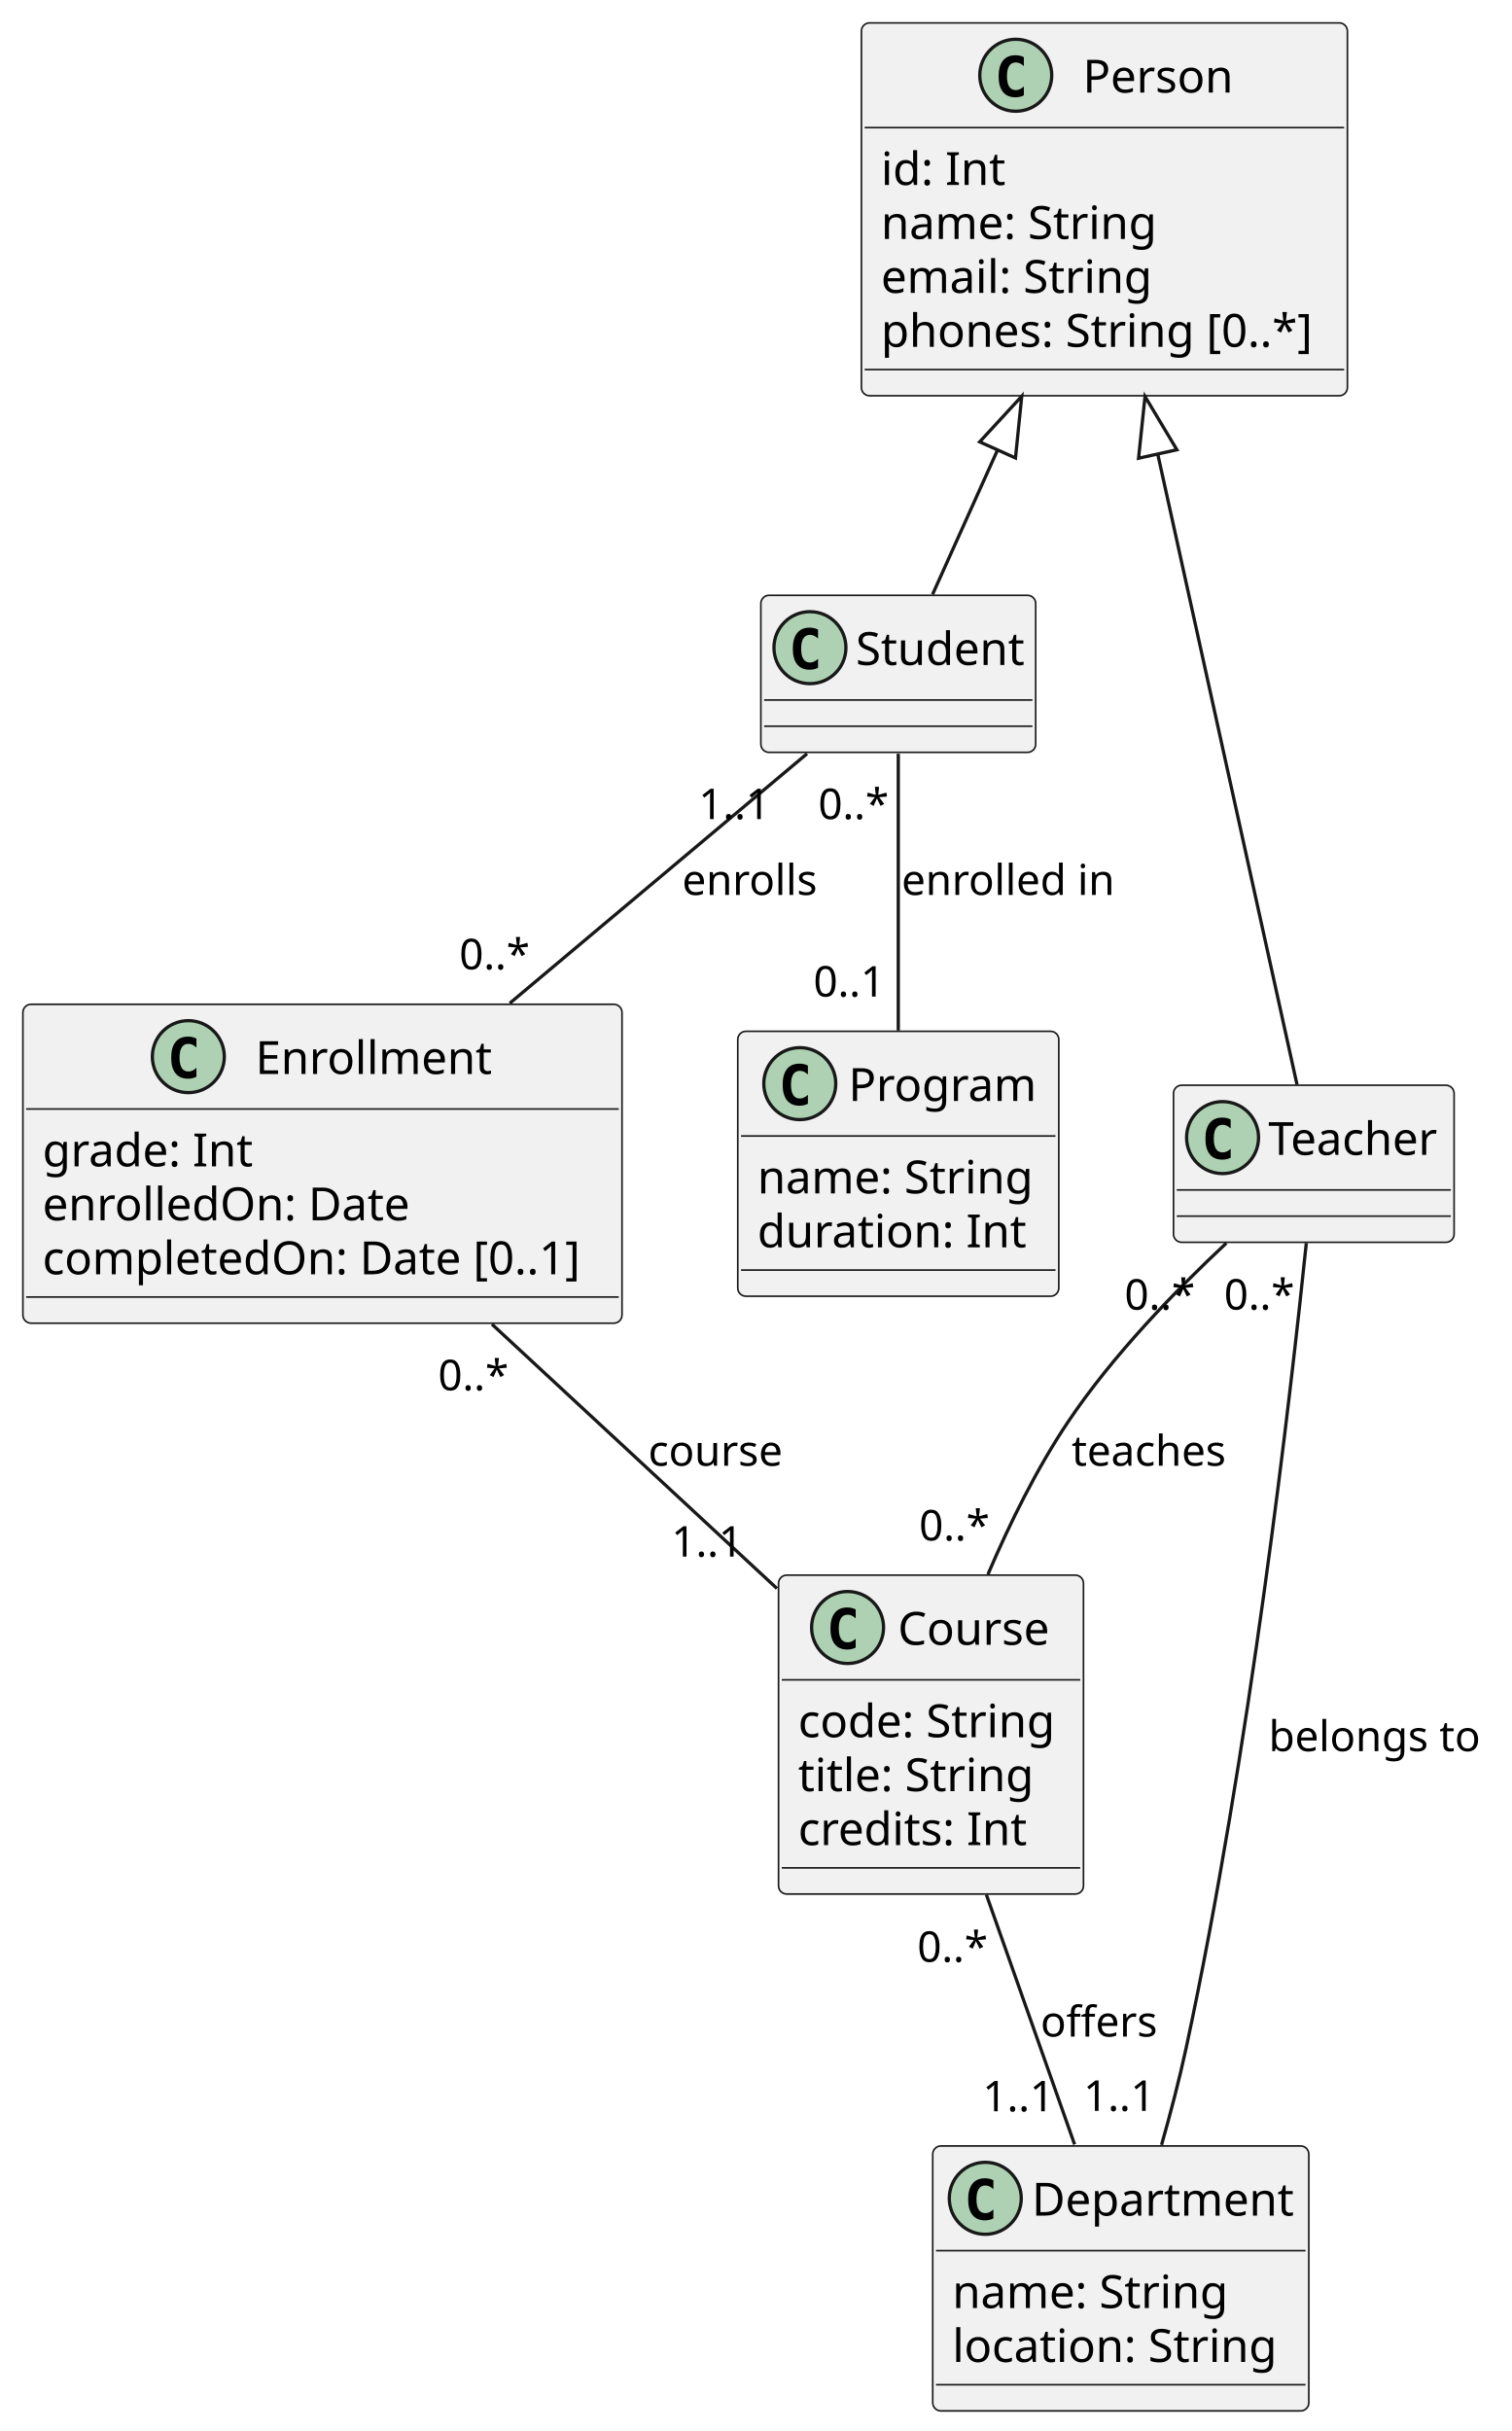
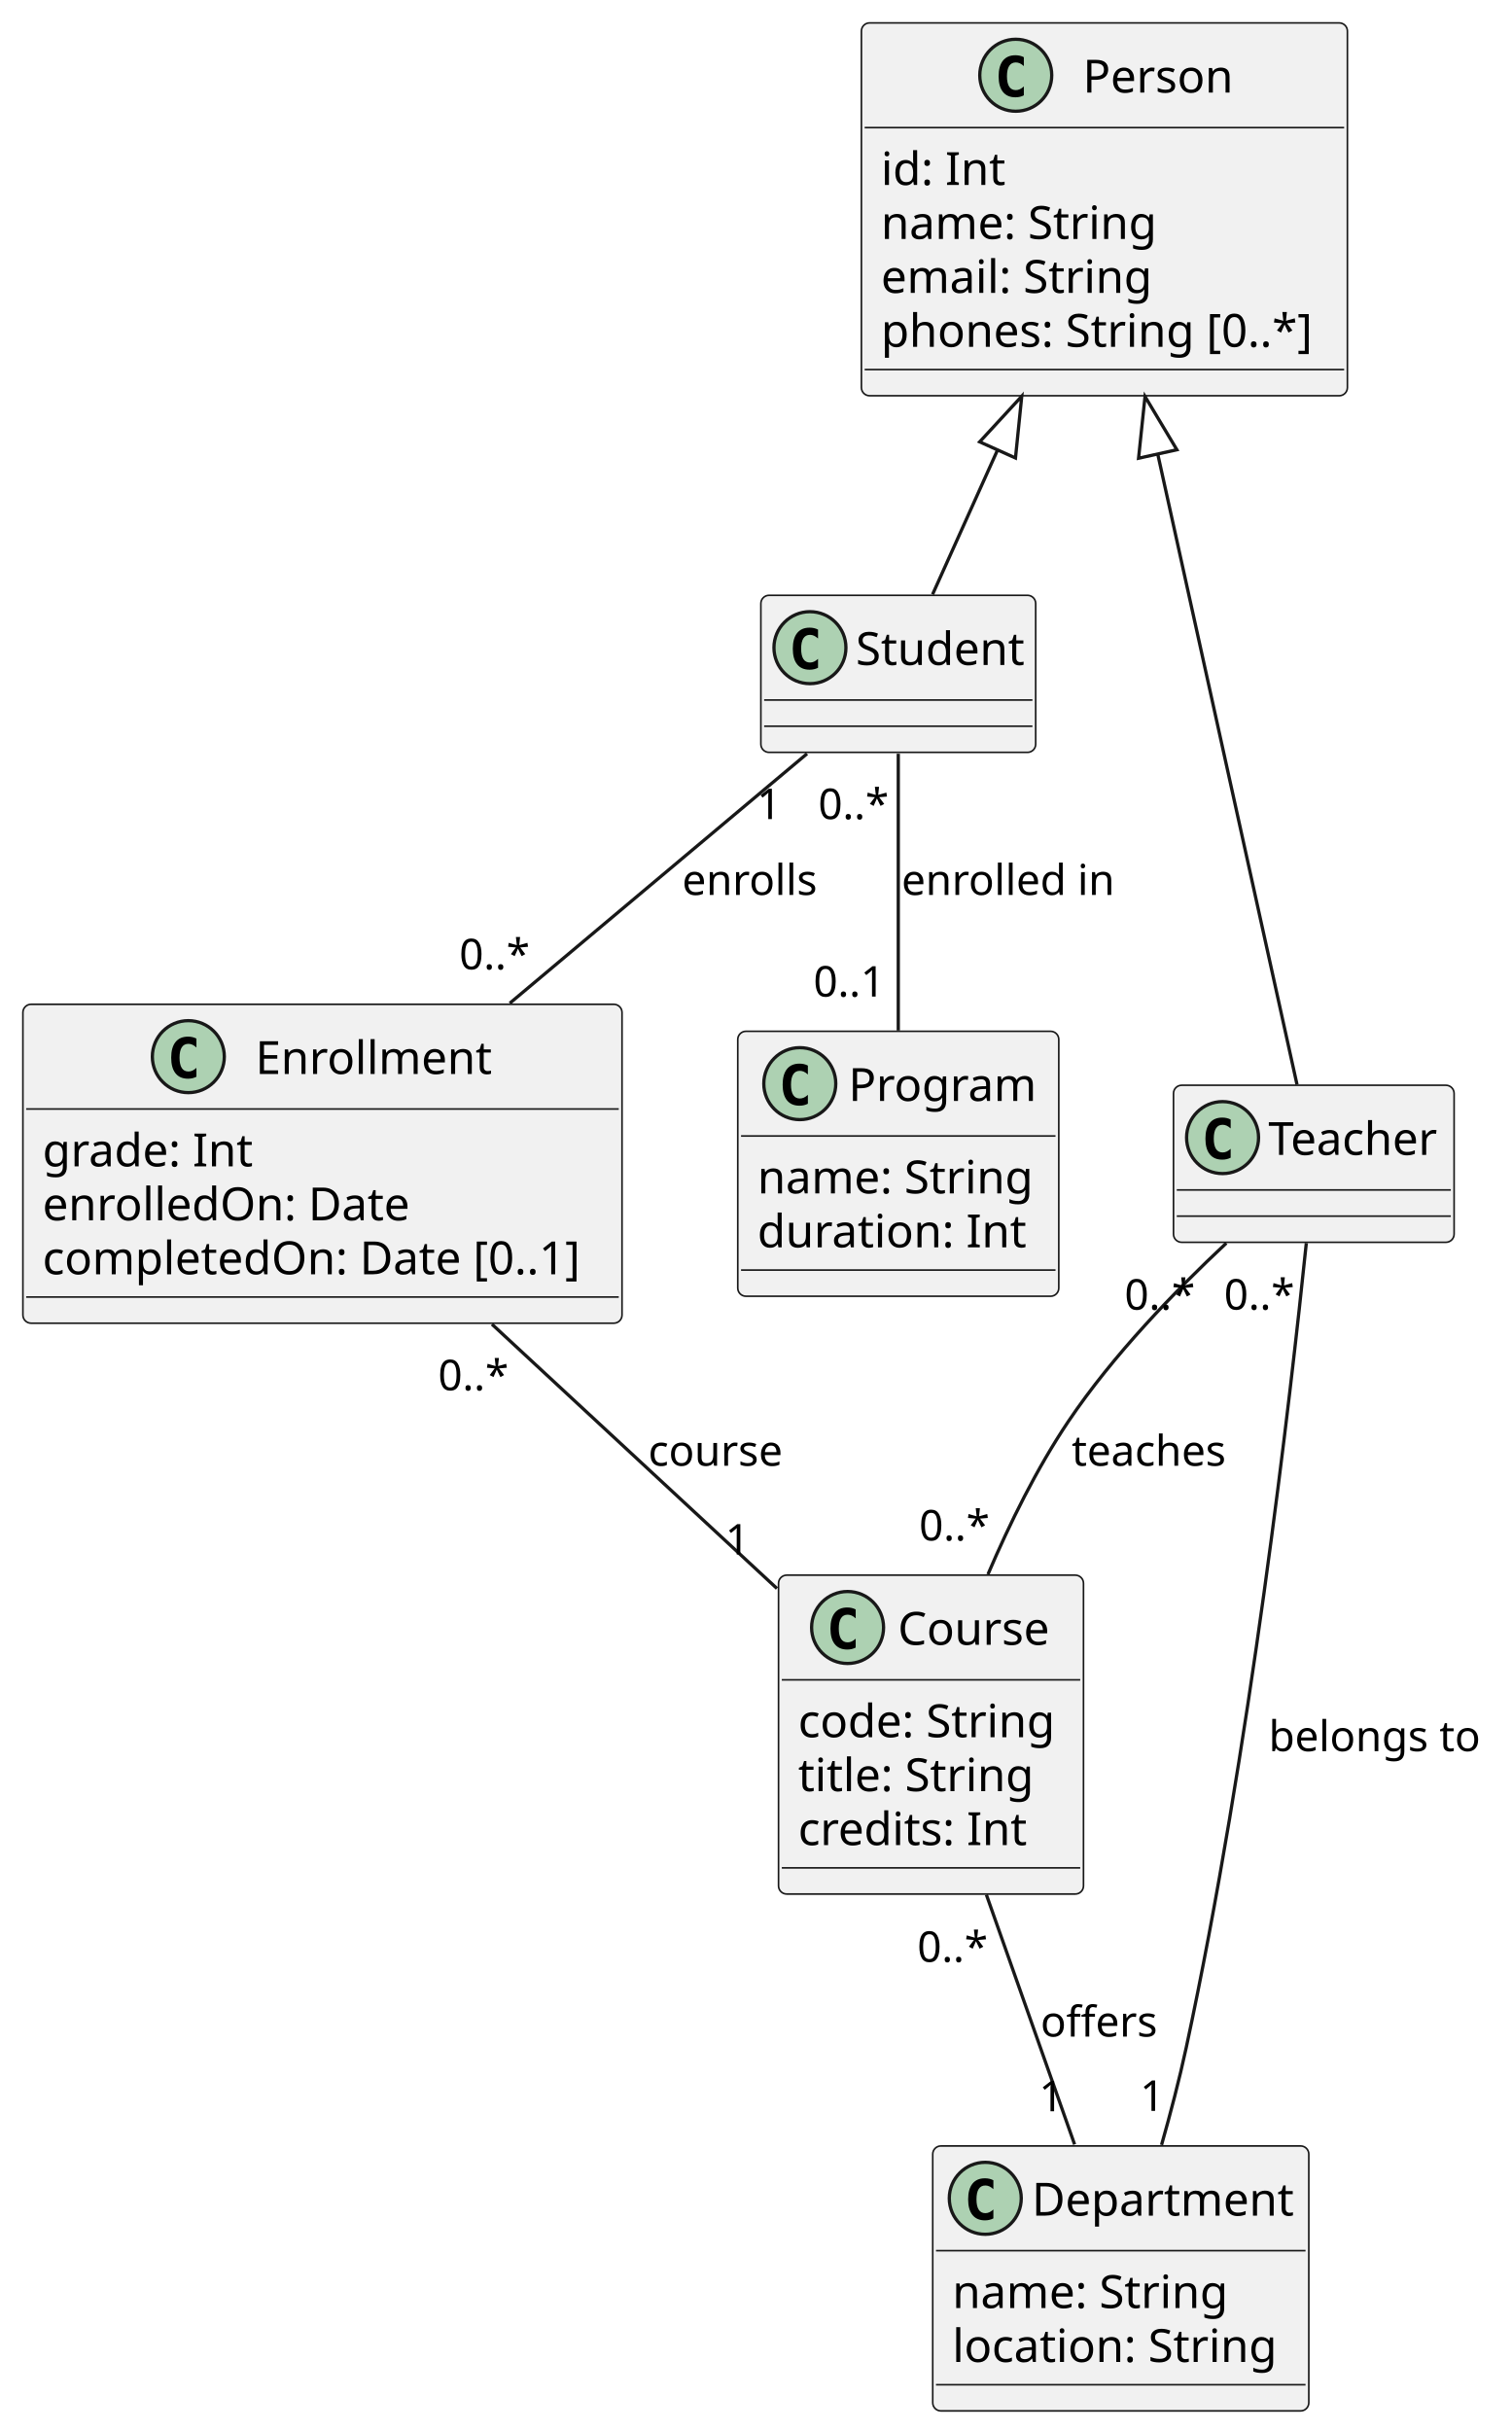
<svg xmlns="http://www.w3.org/2000/svg" contentStyleType="text/css" height="743px" preserveAspectRatio="none" style="width:462px;height:743px;background:#FFFFFF;" version="1.1" viewBox="0 0 462 743" width="462px" zoomAndPan="magnify">
  <defs />
  <g>
    <g id="elem_Person">
      <rect codeLine="2" fill="#F1F1F1" height="113.953" id="Person" rx="2.5" ry="2.5" style="stroke:#181818;stroke-width:0.5;" width="148.548" x="263.29" y="7" />
      <ellipse cx="310.468" cy="23" fill="#ADD1B2" rx="11" ry="11" style="stroke:#181818;stroke-width:1.0;" />
      <path d="M312.941,29.143 Q312.36,29.442 311.721,29.591 Q311.082,29.741 310.376,29.741 Q307.87,29.741 306.55,28.089 Q305.23,26.437 305.23,23.316 Q305.23,20.186 306.55,18.535 Q307.87,16.883 310.376,16.883 Q311.082,16.883 311.729,17.032 Q312.377,17.182 312.941,17.48 L312.941,20.203 Q312.31,19.622 311.717,19.352 Q311.123,19.082 310.493,19.082 Q309.148,19.082 308.463,20.149 Q307.778,21.216 307.778,23.316 Q307.778,25.408 308.463,26.474 Q309.148,27.541 310.493,27.541 Q311.123,27.541 311.717,27.271 Q312.31,27.002 312.941,26.42 Z " fill="#000000" />
      <text fill="#000000" font-family="sans-serif" font-size="14" lengthAdjust="spacing" textLength="45.691" x="330.968" y="28.291">Person</text>
      <line style="stroke:#181818;stroke-width:0.5;" x1="264.29" x2="410.838" y1="39" y2="39" />
      <text fill="#000000" font-family="sans-serif" font-size="14" lengthAdjust="spacing" textLength="39.676" x="269.29" y="56.535">id: Int</text>
      <text fill="#000000" font-family="sans-serif" font-size="14" lengthAdjust="spacing" textLength="86.119" x="269.29" y="73.023">name: String</text>
      <text fill="#000000" font-family="sans-serif" font-size="14" lengthAdjust="spacing" textLength="85.524" x="269.29" y="89.512">email: String</text>
      <text fill="#000000" font-family="sans-serif" font-size="14" lengthAdjust="spacing" textLength="136.548" x="269.29" y="106">phones: String [0..*]</text>
      <line style="stroke:#181818;stroke-width:0.5;" x1="264.29" x2="410.838" y1="112.953" y2="112.953" />
    </g>
    <g id="elem_Student">
      <rect codeLine="9" fill="#F1F1F1" height="48" id="Student" rx="2.5" ry="2.5" style="stroke:#181818;stroke-width:0.5;" width="84.001" x="232.56" y="181.95" />
      <ellipse cx="247.56" cy="197.95" fill="#ADD1B2" rx="11" ry="11" style="stroke:#181818;stroke-width:1.0;" />
      <path d="M250.033,204.093 Q249.452,204.392 248.813,204.541 Q248.174,204.691 247.468,204.691 Q244.961,204.691 243.642,203.039 Q242.322,201.387 242.322,198.266 Q242.322,195.137 243.642,193.485 Q244.961,191.833 247.468,191.833 Q248.174,191.833 248.821,191.982 Q249.469,192.132 250.033,192.43 L250.033,195.153 Q249.402,194.572 248.809,194.302 Q248.215,194.032 247.584,194.032 Q246.24,194.032 245.555,195.099 Q244.87,196.166 244.87,198.266 Q244.87,200.358 245.555,201.424 Q246.24,202.491 247.584,202.491 Q248.215,202.491 248.809,202.221 Q249.402,201.952 250.033,201.37 Z " fill="#000000" />
      <text fill="#000000" font-family="sans-serif" font-size="14" lengthAdjust="spacing" textLength="52.001" x="261.56" y="203.241">Student</text>
      <line style="stroke:#181818;stroke-width:0.5;" x1="233.56" x2="315.561" y1="213.95" y2="213.95" />
      <line style="stroke:#181818;stroke-width:0.5;" x1="233.56" x2="315.561" y1="221.95" y2="221.95" />
    </g>
    <g id="elem_Teacher">
      <rect codeLine="11" fill="#F1F1F1" height="48" id="Teacher" rx="2.5" ry="2.5" style="stroke:#181818;stroke-width:0.5;" width="85.772" x="358.68" y="331.69" />
      <ellipse cx="373.68" cy="347.69" fill="#ADD1B2" rx="11" ry="11" style="stroke:#181818;stroke-width:1.0;" />
      <path d="M376.153,353.833 Q375.572,354.132 374.933,354.281 Q374.294,354.431 373.588,354.431 Q371.081,354.431 369.762,352.779 Q368.442,351.127 368.442,348.006 Q368.442,344.877 369.762,343.225 Q371.081,341.573 373.588,341.573 Q374.294,341.573 374.941,341.722 Q375.589,341.872 376.153,342.171 L376.153,344.893 Q375.522,344.312 374.929,344.042 Q374.335,343.772 373.704,343.772 Q372.36,343.772 371.675,344.839 Q370.99,345.906 370.99,348.006 Q370.99,350.098 371.675,351.164 Q372.36,352.231 373.704,352.231 Q374.335,352.231 374.929,351.961 Q375.522,351.692 376.153,351.11 Z " fill="#000000" />
      <text fill="#000000" font-family="sans-serif" font-size="14" lengthAdjust="spacing" textLength="53.772" x="387.68" y="352.981">Teacher</text>
      <line style="stroke:#181818;stroke-width:0.5;" x1="359.68" x2="443.452" y1="363.69" y2="363.69" />
      <line style="stroke:#181818;stroke-width:0.5;" x1="359.68" x2="443.452" y1="371.69" y2="371.69" />
    </g>
    <g id="elem_Course">
      <rect codeLine="13" fill="#F1F1F1" height="97.465" id="Course" rx="2.5" ry="2.5" style="stroke:#181818;stroke-width:0.5;" width="93.211" x="237.96" y="481.42" />
      <ellipse cx="259.067" cy="497.42" fill="#ADD1B2" rx="11" ry="11" style="stroke:#181818;stroke-width:1.0;" />
      <path d="M261.54,503.563 Q260.959,503.862 260.32,504.011 Q259.681,504.161 258.975,504.161 Q256.468,504.161 255.149,502.509 Q253.829,500.857 253.829,497.736 Q253.829,494.606 255.149,492.955 Q256.468,491.303 258.975,491.303 Q259.681,491.303 260.328,491.452 Q260.976,491.602 261.54,491.901 L261.54,494.623 Q260.909,494.042 260.316,493.772 Q259.722,493.502 259.091,493.502 Q257.747,493.502 257.062,494.569 Q256.377,495.636 256.377,497.736 Q256.377,499.828 257.062,500.894 Q257.747,501.961 259.091,501.961 Q259.722,501.961 260.316,501.691 Q260.909,501.421 261.54,500.84 Z " fill="#000000" />
      <text fill="#000000" font-family="sans-serif" font-size="14" lengthAdjust="spacing" textLength="47.64" x="274.424" y="502.711">Course</text>
      <line style="stroke:#181818;stroke-width:0.5;" x1="238.96" x2="330.171" y1="513.42" y2="513.42" />
      <text fill="#000000" font-family="sans-serif" font-size="14" lengthAdjust="spacing" textLength="81.211" x="243.96" y="530.955">code: String</text>
      <text fill="#000000" font-family="sans-serif" font-size="14" lengthAdjust="spacing" textLength="75.195" x="243.96" y="547.443">title: String</text>
      <text fill="#000000" font-family="sans-serif" font-size="14" lengthAdjust="spacing" textLength="72.748" x="243.96" y="563.932">credits: Int</text>
      <line style="stroke:#181818;stroke-width:0.5;" x1="238.96" x2="330.171" y1="570.885" y2="570.885" />
    </g>
    <g id="elem_Enrollment">
      <rect codeLine="19" fill="#F1F1F1" height="97.465" id="Enrollment" rx="2.5" ry="2.5" style="stroke:#181818;stroke-width:0.5;" width="183.124" x="7" y="306.95" />
      <ellipse cx="57.565" cy="322.95" fill="#ADD1B2" rx="11" ry="11" style="stroke:#181818;stroke-width:1.0;" />
      <path d="M60.039,329.093 Q59.458,329.392 58.818,329.541 Q58.179,329.691 57.474,329.691 Q54.967,329.691 53.647,328.039 Q52.327,326.387 52.327,323.266 Q52.327,320.137 53.647,318.485 Q54.967,316.833 57.474,316.833 Q58.179,316.833 58.827,316.982 Q59.474,317.132 60.039,317.43 L60.039,320.153 Q59.408,319.572 58.814,319.302 Q58.221,319.033 57.59,319.033 Q56.245,319.033 55.56,320.099 Q54.876,321.166 54.876,323.266 Q54.876,325.358 55.56,326.424 Q56.245,327.491 57.59,327.491 Q58.221,327.491 58.814,327.221 Q59.408,326.952 60.039,326.37 Z " fill="#000000" />
      <text fill="#000000" font-family="sans-serif" font-size="14" lengthAdjust="spacing" textLength="73.493" x="78.065" y="328.241">Enrollment</text>
      <line style="stroke:#181818;stroke-width:0.5;" x1="8" x2="189.124" y1="338.95" y2="338.95" />
      <text fill="#000000" font-family="sans-serif" font-size="14" lengthAdjust="spacing" textLength="65.618" x="13" y="356.485">grade: Int</text>
      <text fill="#000000" font-family="sans-serif" font-size="14" lengthAdjust="spacing" textLength="115.199" x="13" y="372.973">enrolledOn: Date</text>
      <text fill="#000000" font-family="sans-serif" font-size="14" lengthAdjust="spacing" textLength="171.124" x="13" y="389.462">completedOn: Date [0..1]</text>
      <line style="stroke:#181818;stroke-width:0.5;" x1="8" x2="189.124" y1="396.415" y2="396.415" />
    </g>
    <g id="elem_Department">
      <rect codeLine="25" fill="#F1F1F1" height="80.977" id="Department" rx="2.5" ry="2.5" style="stroke:#181818;stroke-width:0.5;" width="114.949" x="285.09" y="655.88" />
      <ellipse cx="301.152" cy="671.88" fill="#ADD1B2" rx="11" ry="11" style="stroke:#181818;stroke-width:1.0;" />
      <path d="M303.625,678.023 Q303.044,678.322 302.405,678.471 Q301.766,678.621 301.06,678.621 Q298.553,678.621 297.234,676.969 Q295.914,675.317 295.914,672.196 Q295.914,669.067 297.234,667.415 Q298.553,665.763 301.06,665.763 Q301.766,665.763 302.413,665.912 Q303.061,666.062 303.625,666.361 L303.625,669.083 Q302.994,668.502 302.401,668.232 Q301.807,667.962 301.177,667.962 Q299.832,667.962 299.147,669.029 Q298.462,670.096 298.462,672.196 Q298.462,674.288 299.147,675.354 Q299.832,676.421 301.177,676.421 Q301.807,676.421 302.401,676.151 Q302.994,675.881 303.625,675.3 Z " fill="#000000" />
      <text fill="#000000" font-family="sans-serif" font-size="14" lengthAdjust="spacing" textLength="80.589" x="315.388" y="677.171">Department</text>
      <line style="stroke:#181818;stroke-width:0.5;" x1="286.09" x2="399.039" y1="687.88" y2="687.88" />
      <text fill="#000000" font-family="sans-serif" font-size="14" lengthAdjust="spacing" textLength="86.119" x="291.09" y="705.415">name: String</text>
      <text fill="#000000" font-family="sans-serif" font-size="14" lengthAdjust="spacing" textLength="102.949" x="291.09" y="721.903">location: String</text>
      <line style="stroke:#181818;stroke-width:0.5;" x1="286.09" x2="399.039" y1="728.857" y2="728.857" />
    </g>
    <g id="elem_Program">
      <rect codeLine="30" fill="#F1F1F1" height="80.977" id="Program" rx="2.5" ry="2.5" style="stroke:#181818;stroke-width:0.5;" width="98.119" x="225.5" y="315.2" />
      <ellipse cx="244.457" cy="331.2" fill="#ADD1B2" rx="11" ry="11" style="stroke:#181818;stroke-width:1.0;" />
      <path d="M246.93,337.343 Q246.349,337.642 245.71,337.791 Q245.071,337.941 244.365,337.941 Q241.858,337.941 240.538,336.289 Q239.219,334.637 239.219,331.516 Q239.219,328.387 240.538,326.735 Q241.858,325.083 244.365,325.083 Q245.071,325.083 245.718,325.232 Q246.365,325.382 246.93,325.68 L246.93,328.403 Q246.299,327.822 245.706,327.552 Q245.112,327.283 244.481,327.283 Q243.137,327.283 242.452,328.349 Q241.767,329.416 241.767,331.516 Q241.767,333.608 242.452,334.674 Q243.137,335.741 244.481,335.741 Q245.112,335.741 245.706,335.471 Q246.299,335.202 246.93,334.62 Z " fill="#000000" />
      <text fill="#000000" font-family="sans-serif" font-size="14" lengthAdjust="spacing" textLength="57.326" x="259.336" y="336.491">Program</text>
      <line style="stroke:#181818;stroke-width:0.5;" x1="226.5" x2="322.619" y1="347.2" y2="347.2" />
      <text fill="#000000" font-family="sans-serif" font-size="14" lengthAdjust="spacing" textLength="86.119" x="231.5" y="364.735">name: String</text>
      <text fill="#000000" font-family="sans-serif" font-size="14" lengthAdjust="spacing" textLength="84.349" x="231.5" y="381.223">duration: Int</text>
      <line style="stroke:#181818;stroke-width:0.5;" x1="226.5" x2="322.619" y1="388.177" y2="388.177" />
    </g>
    <g id="link_Person_Student">
      <path codeLine="35" d="M304.912,137.514 C295.392,158.664 292.48,165.15 285.04,181.67 " fill="none" id="Person-backto-Student" style="stroke:#181818;stroke-width:1.0;" />
      <polygon fill="none" points="312.3,121.1,299.44,135.051,310.383,139.977,312.3,121.1" style="stroke:#181818;stroke-width:1.0;" />
    </g>
    <g id="link_Person_Teacher">
      <path codeLine="36" d="M353.862,138.756 C367.962,202.596 386.43,286.2 396.43,331.47 " fill="none" id="Person-backto-Teacher" style="stroke:#181818;stroke-width:1.0;" />
      <polygon fill="none" points="349.98,121.18,348.003,140.05,359.721,137.462,349.98,121.18" style="stroke:#181818;stroke-width:1.0;" />
    </g>
    <g id="link_Student_Enrollment">
      <path codeLine="38" d="M246.67,230.36 C222.35,250.78 186.27,281.06 155.82,306.62 " fill="none" id="Student-Enrollment" style="stroke:#181818;stroke-width:1.0;" />
      <text fill="#000000" font-family="sans-serif" font-size="13" lengthAdjust="spacing" textLength="42.758" x="208.5" y="273.518">enrolls</text>
-       <text fill="#000000" font-family="sans-serif" font-size="13" lengthAdjust="spacing" textLength="24.667" x="213.522" y="250.344">1..1</text>
+       <text fill="#000000" font-family="sans-serif" font-size="13" lengthAdjust="spacing" textLength="8.22" x="231.321" y="250.344">1</text>
      <text fill="#000000" font-family="sans-serif" font-size="13" lengthAdjust="spacing" textLength="22.712" x="140.375" y="296.256">0..*</text>
    </g>
    <g id="link_Enrollment_Course">
      <path codeLine="39" d="M150.37,404.73 C177.68,430.04 210.91,460.86 237.48,485.5 " fill="none" id="Enrollment-Course" style="stroke:#181818;stroke-width:1.0;" />
      <text fill="#000000" font-family="sans-serif" font-size="13" lengthAdjust="spacing" textLength="41.901" x="198.14" y="447.988">course</text>
      <text fill="#000000" font-family="sans-serif" font-size="13" lengthAdjust="spacing" textLength="22.712" x="133.901" y="424.918">0..*</text>
-       <text fill="#000000" font-family="sans-serif" font-size="13" lengthAdjust="spacing" textLength="24.667" x="205.218" y="475.756">1..1</text>
+       <text fill="#000000" font-family="sans-serif" font-size="13" lengthAdjust="spacing" textLength="8.22" x="221.674" y="475.106">1</text>
    </g>
    <g id="link_Teacher_Course">
      <path codeLine="41" d="M374.83,379.94 C359.3,394.47 340.17,414.19 326.56,434.42 C316.92,448.75 308.6,465.65 301.97,481.18 " fill="none" id="Teacher-Course" style="stroke:#181818;stroke-width:1.0;" />
      <text fill="#000000" font-family="sans-serif" font-size="13" lengthAdjust="spacing" textLength="47.88" x="327.56" y="447.988">teaches</text>
      <text fill="#000000" font-family="sans-serif" font-size="13" lengthAdjust="spacing" textLength="22.712" x="343.719" y="400.285">0..*</text>
      <text fill="#000000" font-family="sans-serif" font-size="13" lengthAdjust="spacing" textLength="22.712" x="280.921" y="470.829">0..*</text>
    </g>
    <g id="link_Teacher_Department">
      <path codeLine="42" d="M399.28,379.92 C394.43,426.79 381.94,535.86 362.56,625.88 C360.47,635.58 357.77,645.91 355.03,655.56 " fill="none" id="Teacher-Department" style="stroke:#181818;stroke-width:1.0;" />
      <text fill="#000000" font-family="sans-serif" font-size="13" lengthAdjust="spacing" textLength="66.93" x="387.76" y="535.218">belongs to</text>
      <text fill="#000000" font-family="sans-serif" font-size="13" lengthAdjust="spacing" textLength="22.712" x="374.128" y="400.26">0..*</text>
-       <text fill="#000000" font-family="sans-serif" font-size="13" lengthAdjust="spacing" textLength="24.667" x="331.162" y="645.153">1..1</text>
+       <text fill="#000000" font-family="sans-serif" font-size="13" lengthAdjust="spacing" textLength="8.22" x="348.45" y="645.153">1</text>
    </g>
    <g id="link_Course_Department">
      <path codeLine="44" d="M301.49,579.09 C310.05,603.33 320.32,632.4 328.45,655.41 " fill="none" id="Course-Department" style="stroke:#181818;stroke-width:1.0;" />
      <text fill="#000000" font-family="sans-serif" font-size="13" lengthAdjust="spacing" textLength="36.734" x="318.03" y="622.448">offers</text>
      <text fill="#000000" font-family="sans-serif" font-size="13" lengthAdjust="spacing" textLength="22.712" x="280.373" y="599.617">0..*</text>
-       <text fill="#000000" font-family="sans-serif" font-size="13" lengthAdjust="spacing" textLength="24.667" x="300.341" y="645.28">1..1</text>
+       <text fill="#000000" font-family="sans-serif" font-size="13" lengthAdjust="spacing" textLength="8.22" x="317.58" y="645.28">1</text>
    </g>
    <g id="link_Student_Program">
      <path codeLine="45" d="M274.56,230.36 C274.56,253.06 274.56,287.94 274.56,314.98 " fill="none" id="Student-Program" style="stroke:#181818;stroke-width:1.0;" />
      <text fill="#000000" font-family="sans-serif" font-size="13" lengthAdjust="spacing" textLength="67.495" x="275.56" y="273.518">enrolled in</text>
      <text fill="#000000" font-family="sans-serif" font-size="13" lengthAdjust="spacing" textLength="22.712" x="250.099" y="250.344">0..*</text>
      <text fill="#000000" font-family="sans-serif" font-size="13" lengthAdjust="spacing" textLength="24.667" x="248.628" y="304.59">0..1</text>
    </g>
  </g>
</svg>
